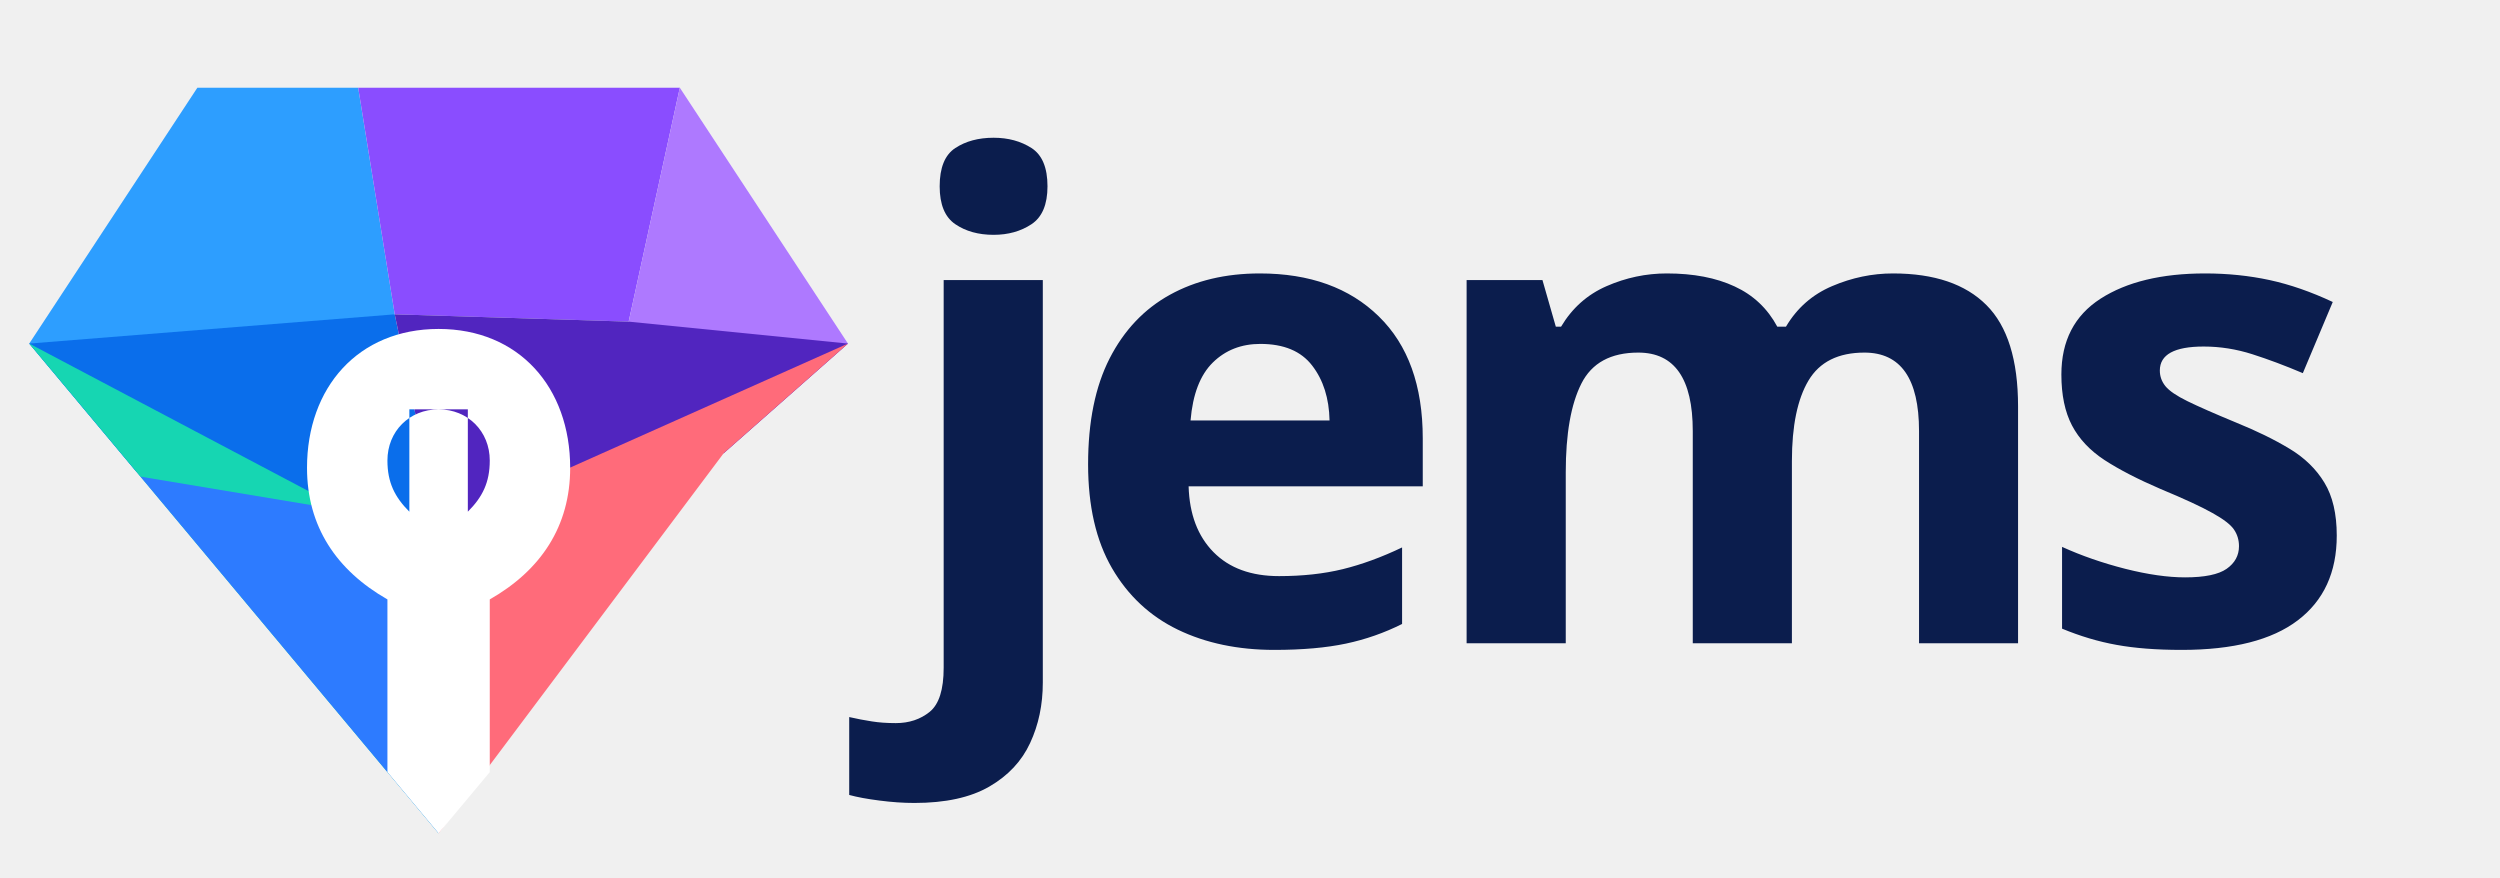
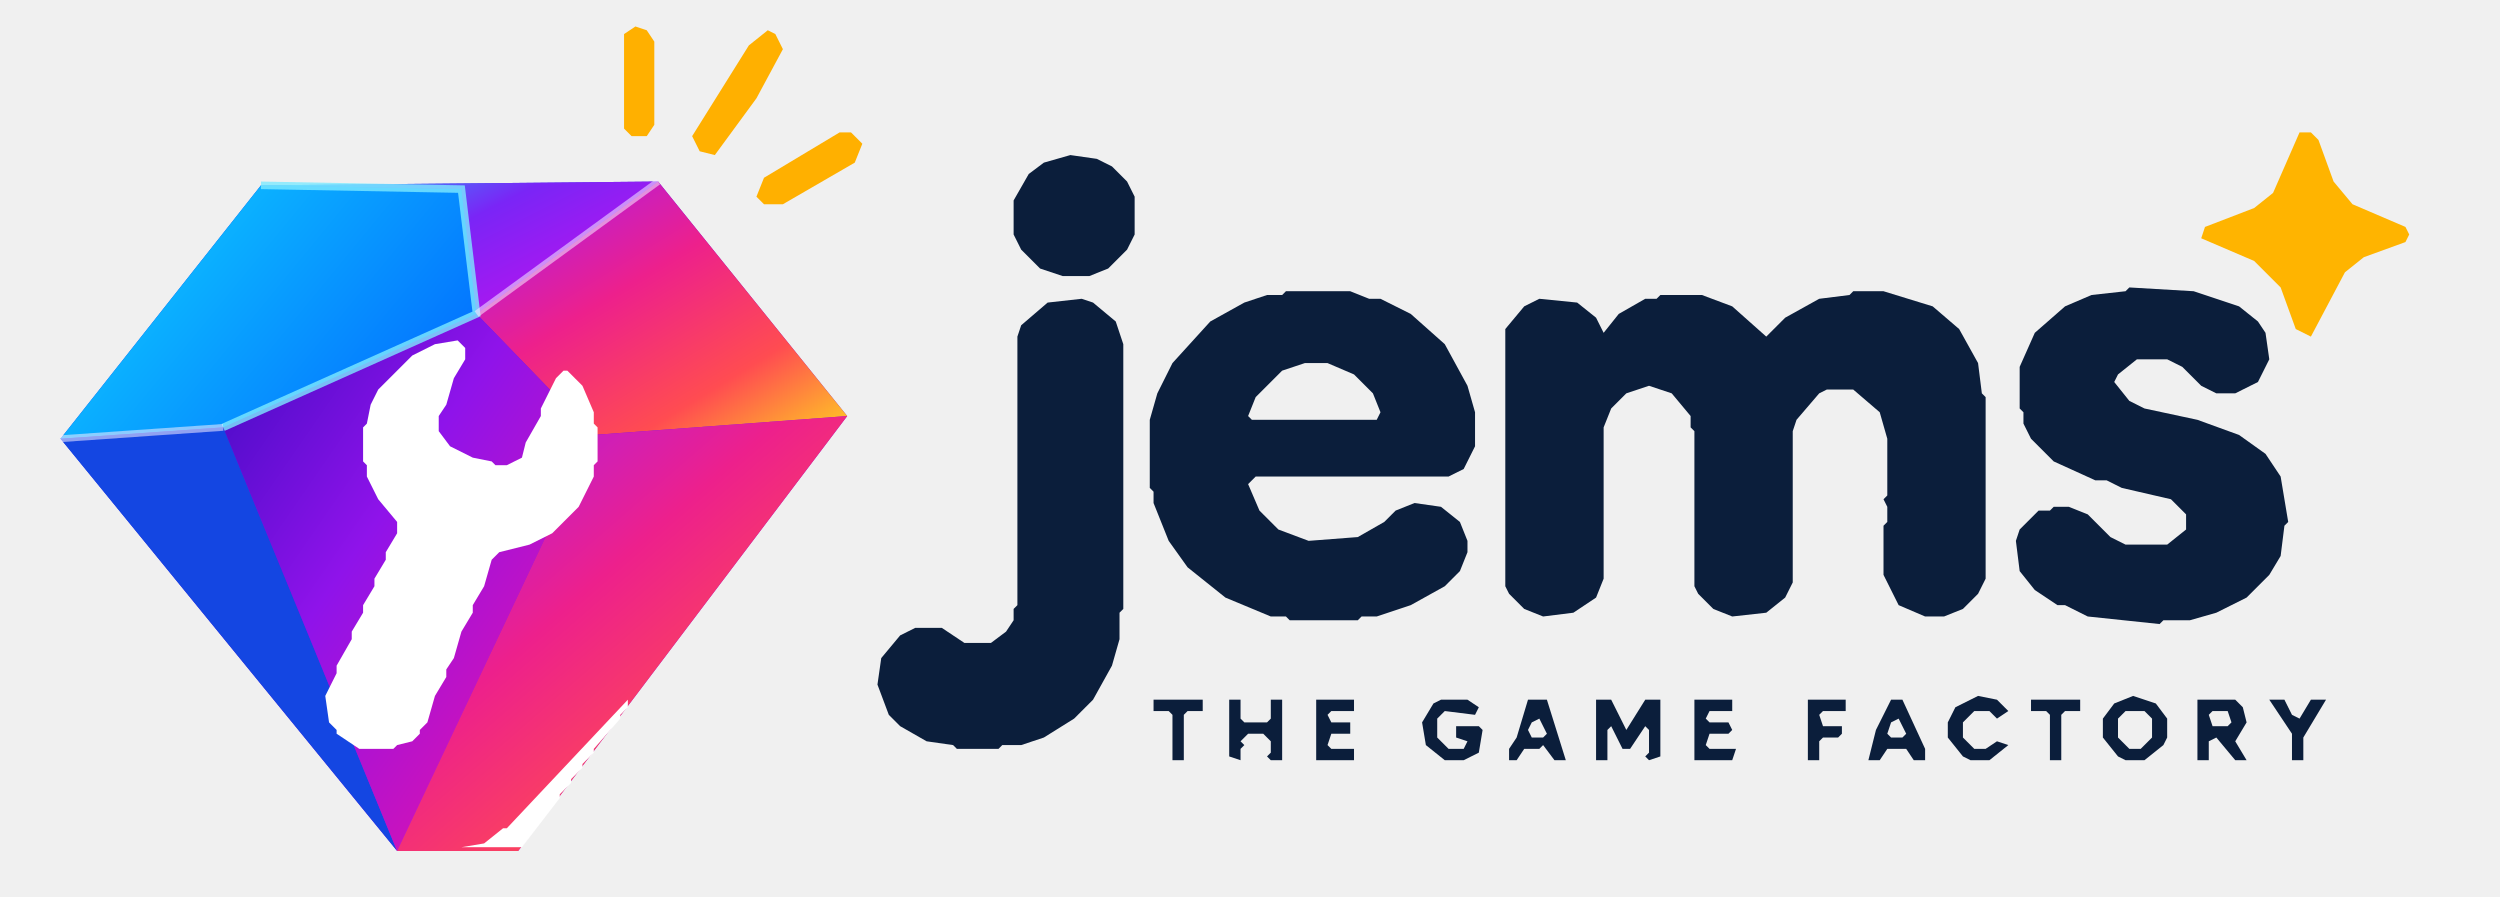
- <svg xmlns="http://www.w3.org/2000/svg" viewBox="0 0 342 120" role="img" aria-labelledby="jemsLogoTitle">
-   <g>
-     <svg x="0" y="0" width="120" height="120" viewBox="0 0 120 120">
-       <defs>
-         <clipPath id="g">
-           <path d="M27 12H93L116 47 60 114 4 47Z" />
-         </clipPath>
-       </defs>
-       <g clip-path="url(#g)">
-         <path d="M4 47 27 12 49 12 54 43 18 65Z" fill="#2D9EFF" />
-         <path d="M27 12H93L86 44 54 43 49 12Z" fill="#8A4DFF" />
-         <path d="M93 12 116 47 99 62 86 44Z" fill="#AE79FF" />
-         <path d="M4 47 54 43 60 72 18 65Z" fill="#0A6EEB" />
-         <path d="M54 43 86 44 116 47 99 62 60 72Z" fill="#5125BF" />
-         <path d="M4 47 18 65 60 114 57 75Z" fill="#16D6B2" />
-         <path d="M18 65 60 72 60 114Z" fill="#2D7BFF" />
-         <path d="M116 47 99 62 60 114 60 72Z" fill="#FF6B7A" />
-         <path d="M60 45C49 45 42 53 42 64c0 8 4 14 11 18v32h14V82c7-4 11-10 11-18 0-11-7-19-18-19Zm0 11c4 0 7 3 7 7 0 3-1 5-3 7v-14h-8v14c-2-2-3-4-3-7 0-4 3-7 7-7Z" fill="#fff" fill-rule="evenodd" />
-       </g>
-     </svg>
-   </g>
-   <text x="122" y="88" fill="#0B1D4D" font-size="91" font-weight="1000" letter-spacing="-5" font-family="Arial Rounded MT Bold, Nunito, Trebuchet MS, ui-rounded, system-ui, sans-serif">jems</text>
+ <svg xmlns="http://www.w3.org/2000/svg" viewBox="0 0 661 237" role="img" aria-labelledby="jemsTitle">
+   <defs>
+     <linearGradient id="cyan" x1="0" y1=".3" x2="1" y2=".8">
+       <stop stop-color="#0ecaff" />
+       <stop offset="1" stop-color="#026bff" />
+     </linearGradient>
+     <linearGradient id="top" x1="0" y1="0" x2="1" y2=".65">
+       <stop stop-color="#14c9ff" />
+       <stop offset=".5" stop-color="#7a25f6" />
+       <stop offset="1" stop-color="#bb12ee" />
+     </linearGradient>
+     <linearGradient id="hot" x1="0" y1="0" x2=".9" y2="1">
+       <stop stop-color="#a21cf7" />
+       <stop offset=".43" stop-color="#ed208c" />
+       <stop offset=".77" stop-color="#ff4c51" />
+       <stop offset="1" stop-color="#ffb72a" />
+     </linearGradient>
+     <linearGradient id="deep" x1="0" y1="0" x2=".85" y2="1">
+       <stop stop-color="#045bff" />
+       <stop offset=".5" stop-color="#6517db" />
+       <stop offset="1" stop-color="#b722fa" />
+     </linearGradient>
+     <linearGradient id="purple" x1="0" y1="0" x2="1" y2="1">
+       <stop stop-color="#400bc2" />
+       <stop offset=".4" stop-color="#8f13ea" />
+       <stop offset="1" stop-color="#f7119a" />
+     </linearGradient>
+   </defs>
+   <path d="M16 116 69 49 174 48 224 110 137 225 105 225Z" fill="url(#deep)" />
+   <path d="M16 116 69 49 122 50 126 83 59 113Z" fill="url(#cyan)" />
+   <path d="M69 49 174 48 126 83 122 50Z" fill="url(#top)" />
+   <path d="M126 83 174 48 224 110 157 115Z" fill="url(#hot)" />
+   <path d="M16 116 59 113 105 225Z" fill="#1446e2" />
+   <path d="M59 113 126 83 157 115 105 225Z" fill="url(#purple)" />
+   <path d="M157 115 224 110 137 225 105 225Z" fill="url(#hot)" />
+   <path d="M69 49 122 50 126 83 59 113" fill="none" stroke="#7deaff" stroke-opacity=".8" stroke-width="2" />
+   <path d="M126 83 174 48M59 113 16 116" fill="none" stroke="#f6edff" stroke-opacity=".55" stroke-width="1.8" />
+   <path fill="#fff" fill-rule="evenodd" d="M166,185 134,219 133,219 128,223 122,224 138,224 148,211 148,210 151,207 151,206 154,203 154,202 157,199 157,198 164,190 164,189 166,187Z M150,98 149,98 147,100 143,108 143,110 139,117 138,121 134,123 131,123 130,122 125,121 119,118 116,114 116,110 118,107 120,100 123,95 123,92 121,90 115,91 109,94 100,103 98,107 97,112 96,113 96,122 97,123 97,126 100,132 105,138 105,141 102,146 102,148 99,153 99,155 96,160 96,162 93,167 93,169 89,176 89,178 86,184 87,191 89,193 89,194 95,198 104,198 105,197 109,196 111,194 111,193 113,191 115,184 118,179 118,177 120,174 122,167 125,162 125,160 128,155 130,148 132,146 140,144 146,141 153,134 157,126 157,123 158,122 158,113 157,112 157,109 154,102Z" />
+   <path fill="#ffb000" fill-rule="evenodd" d="M228,38 225,35 222,35 202,47 200,52 202,54 207,54 226,43Z M205,9 203,8 198,12 183,36 185,40 189,41 200,26 207,13Z M168,7 165,9 165,34 167,36 171,36 173,33 173,11 171,8Z" />
+   <path fill="#ffb400" fill-rule="evenodd" d="M608,35 601,51 596,55 583,60 582,63 596,69 603,76 607,87 611,89 620,72 625,68 636,64 637,62 636,60 622,54 617,48 613,37 611,35Z" />
+   <path fill="#0B1E3B" fill-rule="evenodd" d="M600,185 606,194 606,201 609,201 609,195 615,185 611,185 608,190 606,189 604,185Z M581,185 581,201 584,201 584,196 586,195 591,201 594,201 591,196 594,191 593,187 591,185Z M584,189 585,188 589,188 590,191 589,192 585,192Z M537,185 537,188 541,188 542,189 542,201 545,201 545,189 546,188 550,188 550,185Z M500,185 496,193 494,201 497,201 499,198 504,198 506,201 509,201 509,198 503,185Z M499,194 500,191 502,190 504,194 503,195 500,195Z M488,185 478,185 478,201 481,201 481,196 482,195 486,195 487,194 487,192 482,192 481,189 482,188 488,188Z M448,185 448,201 458,201 459,198 452,198 451,197 452,194 457,194 458,193 457,191 452,191 451,190 452,188 458,188 458,185Z M422,185 422,201 425,201 425,193 426,192 429,198 431,198 435,192 436,193 436,199 435,200 436,201 439,200 439,185 435,185 430,193 426,185Z M404,185 401,195 399,198 399,201 401,201 403,198 407,198 408,197 411,201 414,201 409,185Z M404,193 405,191 407,190 409,194 408,195 405,195Z M379,186 376,191 377,197 382,201 387,201 391,199 392,193 391,192 385,192 385,195 388,196 387,198 383,198 380,195 380,190 382,188 390,189 391,187 388,185 381,185Z M348,185 348,201 358,201 358,198 352,198 351,197 352,194 357,194 357,191 352,191 351,189 352,188 358,188 358,185Z M325,185 325,200 328,201 328,198 329,197 328,196 330,194 334,194 336,196 336,199 335,200 336,201 339,201 339,185 336,185 336,190 335,191 329,191 328,190 328,185Z M305,185 305,188 309,188 310,189 310,201 313,201 313,189 314,188 318,188 318,185Z M564,184 559,186 556,190 556,195 560,200 562,201 567,201 572,197 573,195 573,190 570,186Z M562,188 567,188 569,190 569,195 566,198 563,198 560,195 560,190Z M523,184 517,187 515,191 515,195 519,200 521,201 526,201 531,197 528,196 525,198 522,198 519,195 519,191 522,188 526,188 528,190 531,188 528,185Z M289,80 286,79 277,80 270,86 269,89 269,160 268,161 268,164 266,167 262,170 255,170 249,166 242,166 238,168 233,174 232,181 235,189 238,192 245,196 252,197 253,198 264,198 265,197 270,197 276,195 284,190 289,185 294,176 296,169 296,162 297,161 297,91 295,85Z M518,87 511,81 498,77 490,77 489,78 481,79 472,84 467,89 458,81 450,78 439,78 438,79 435,79 428,83 424,88 422,84 417,80 407,79 403,81 398,87 398,155 399,157 403,161 408,163 416,162 422,158 424,153 424,113 426,108 430,104 436,102 442,104 447,110 447,113 448,114 448,155 449,157 453,161 458,163 467,162 472,158 474,154 474,114 475,111 481,104 483,103 490,103 497,109 499,116 499,131 498,132 499,134 499,138 498,139 498,152 502,160 509,163 514,163 519,161 523,157 525,153 525,105 524,104 523,96Z M320,85 310,96 306,104 304,111 304,129 305,130 305,133 309,143 314,150 324,158 336,163 340,163 341,164 359,164 360,163 364,163 373,160 382,155 386,151 388,146 388,143 386,138 381,134 374,133 369,135 366,138 359,142 346,143 338,140 333,135 330,128 332,126 383,126 387,124 390,118 390,109 388,102 382,91 373,83 365,79 362,79 357,77 340,77 339,78 335,78 329,80Z M330,110 332,105 339,98 345,96 351,96 358,99 363,104 365,109 364,111 331,111Z M553,78 546,81 538,88 534,97 534,108 535,109 535,112 537,116 543,122 554,127 557,127 561,129 574,132 578,136 578,140 573,144 562,144 558,142 552,136 547,134 543,134 542,135 539,135 534,140 533,143 534,151 538,156 544,160 546,160 552,163 571,165 572,164 579,164 586,162 594,158 600,152 603,147 604,139 605,138 603,126 599,120 592,115 581,111 567,108 563,106 559,101 560,99 565,95 573,95 577,97 582,102 586,104 591,104 597,101 600,95 599,88 597,85 592,81 580,77 563,76 562,77Z M283,41 276,43 272,46 268,53 268,62 270,66 275,71 281,73 288,73 293,71 298,66 300,62 300,52 298,48 294,44 290,42Z" />
</svg>
